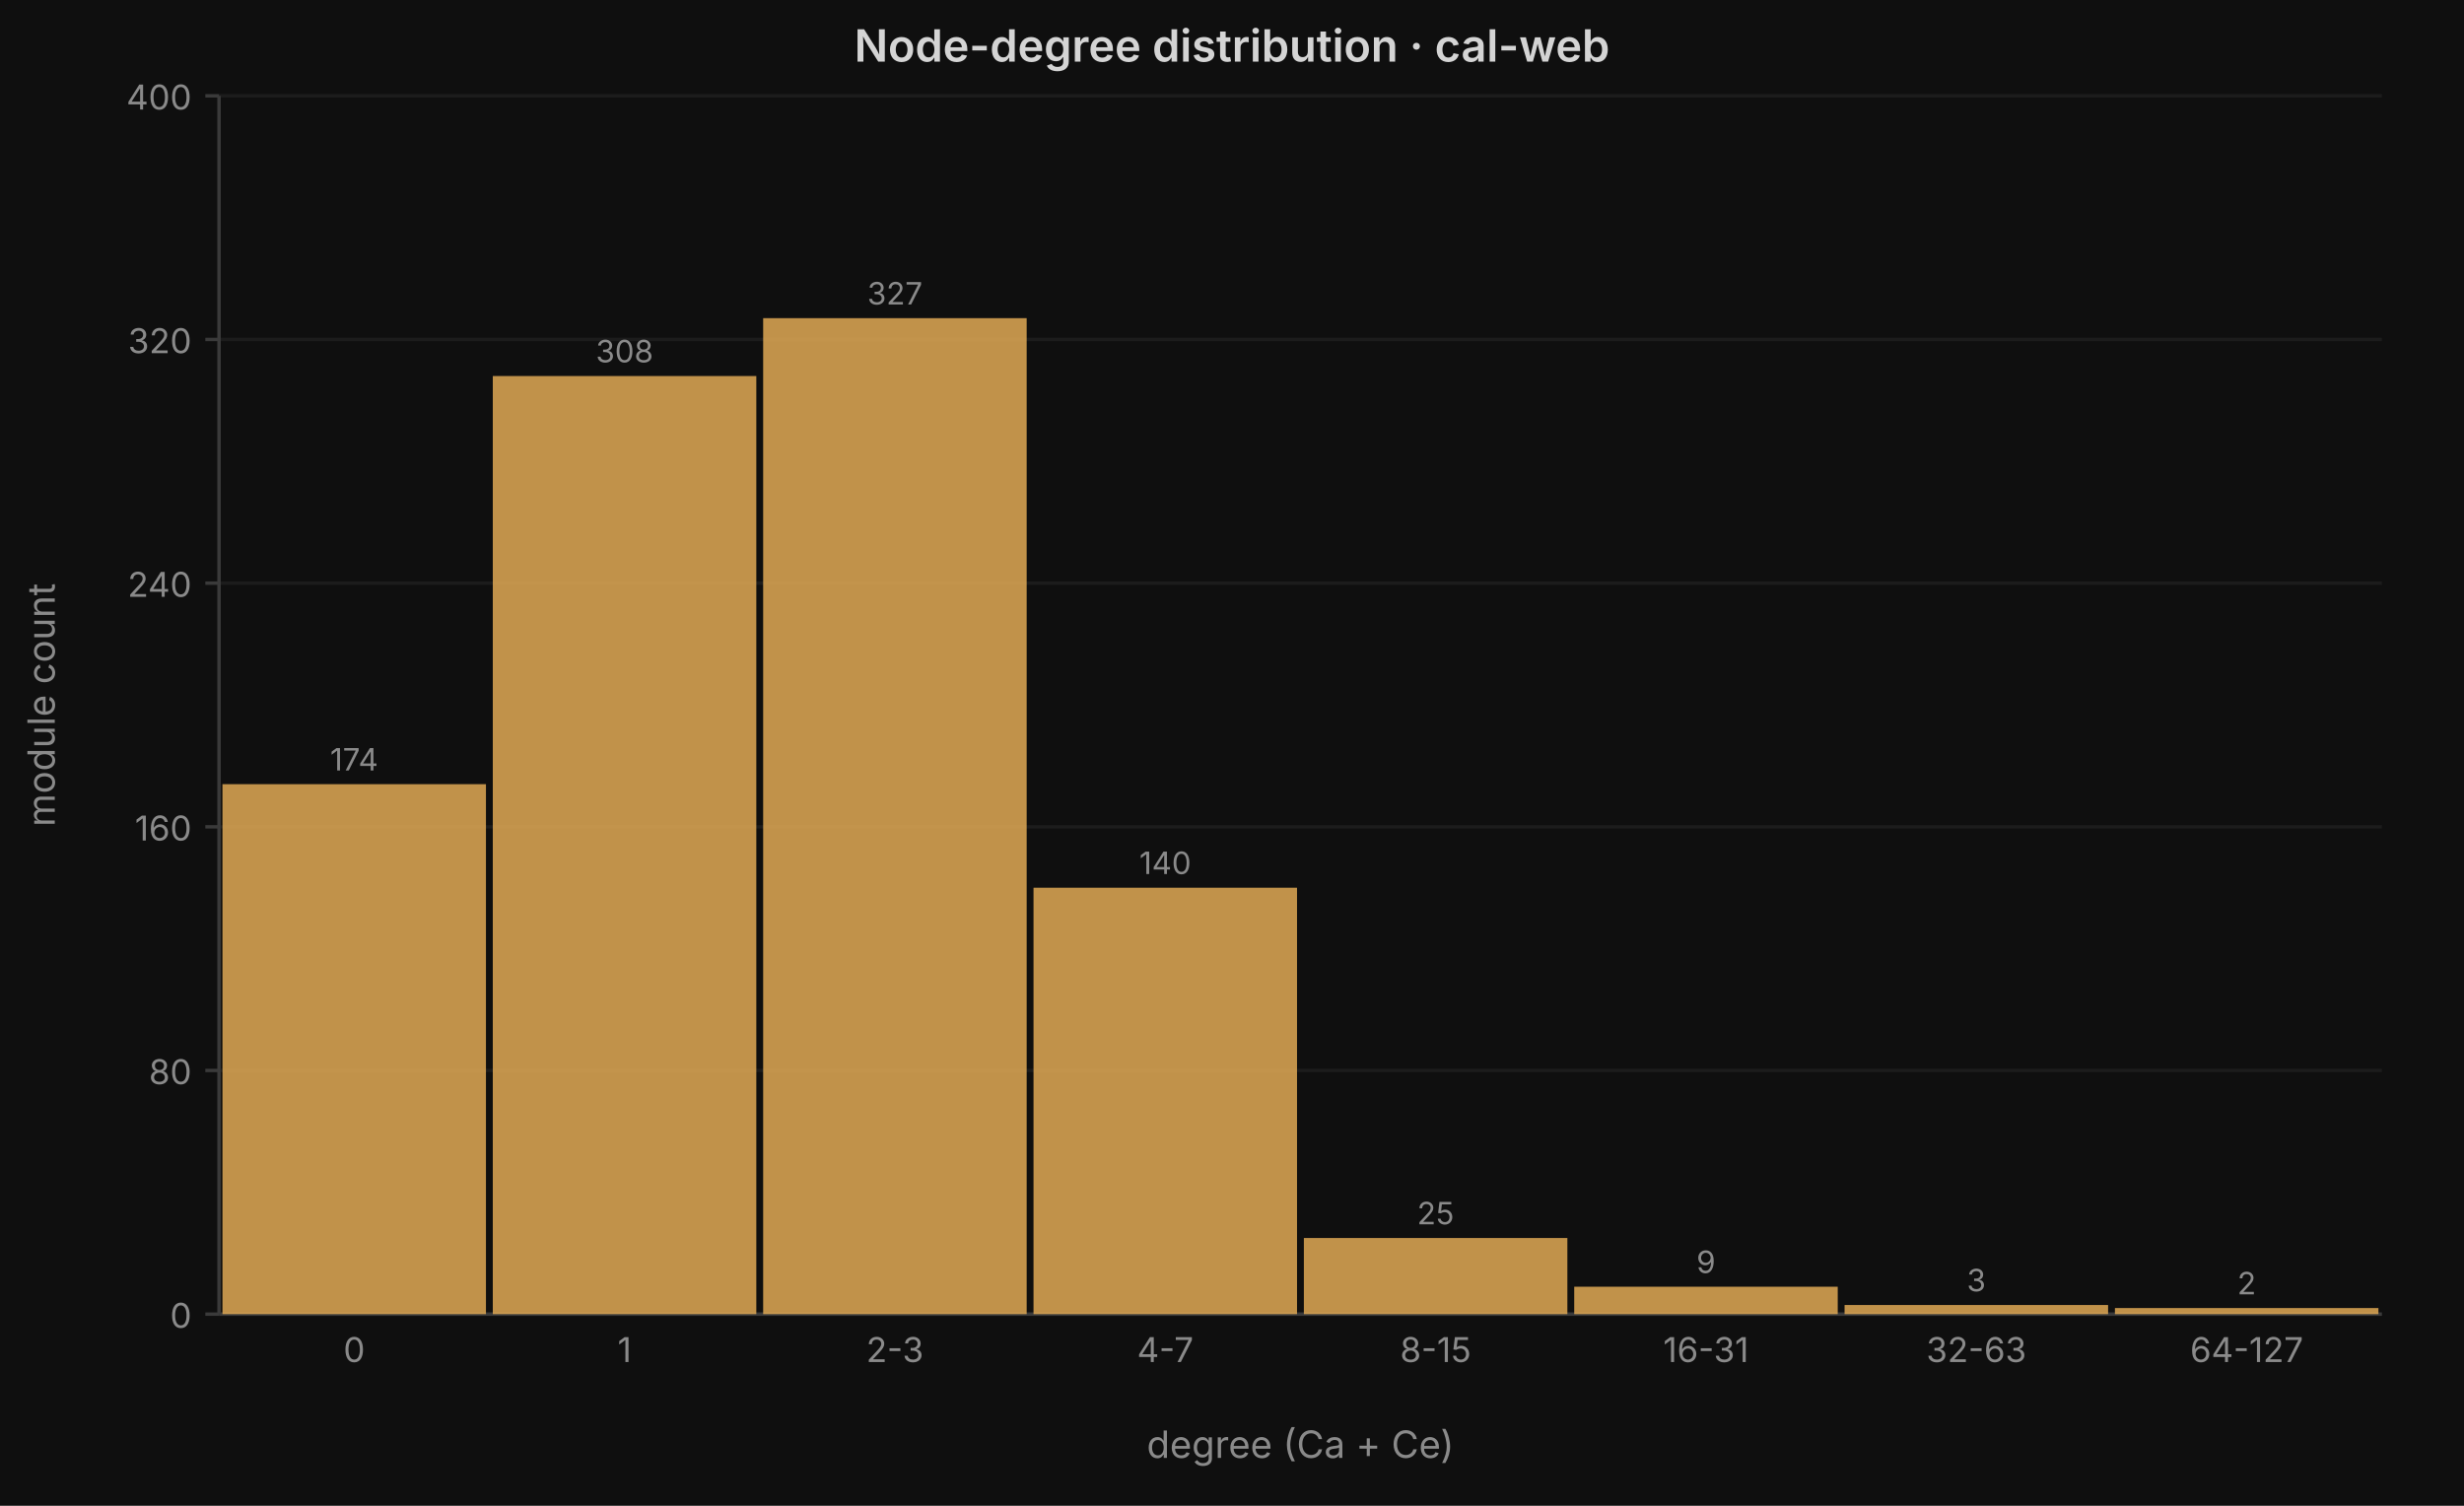
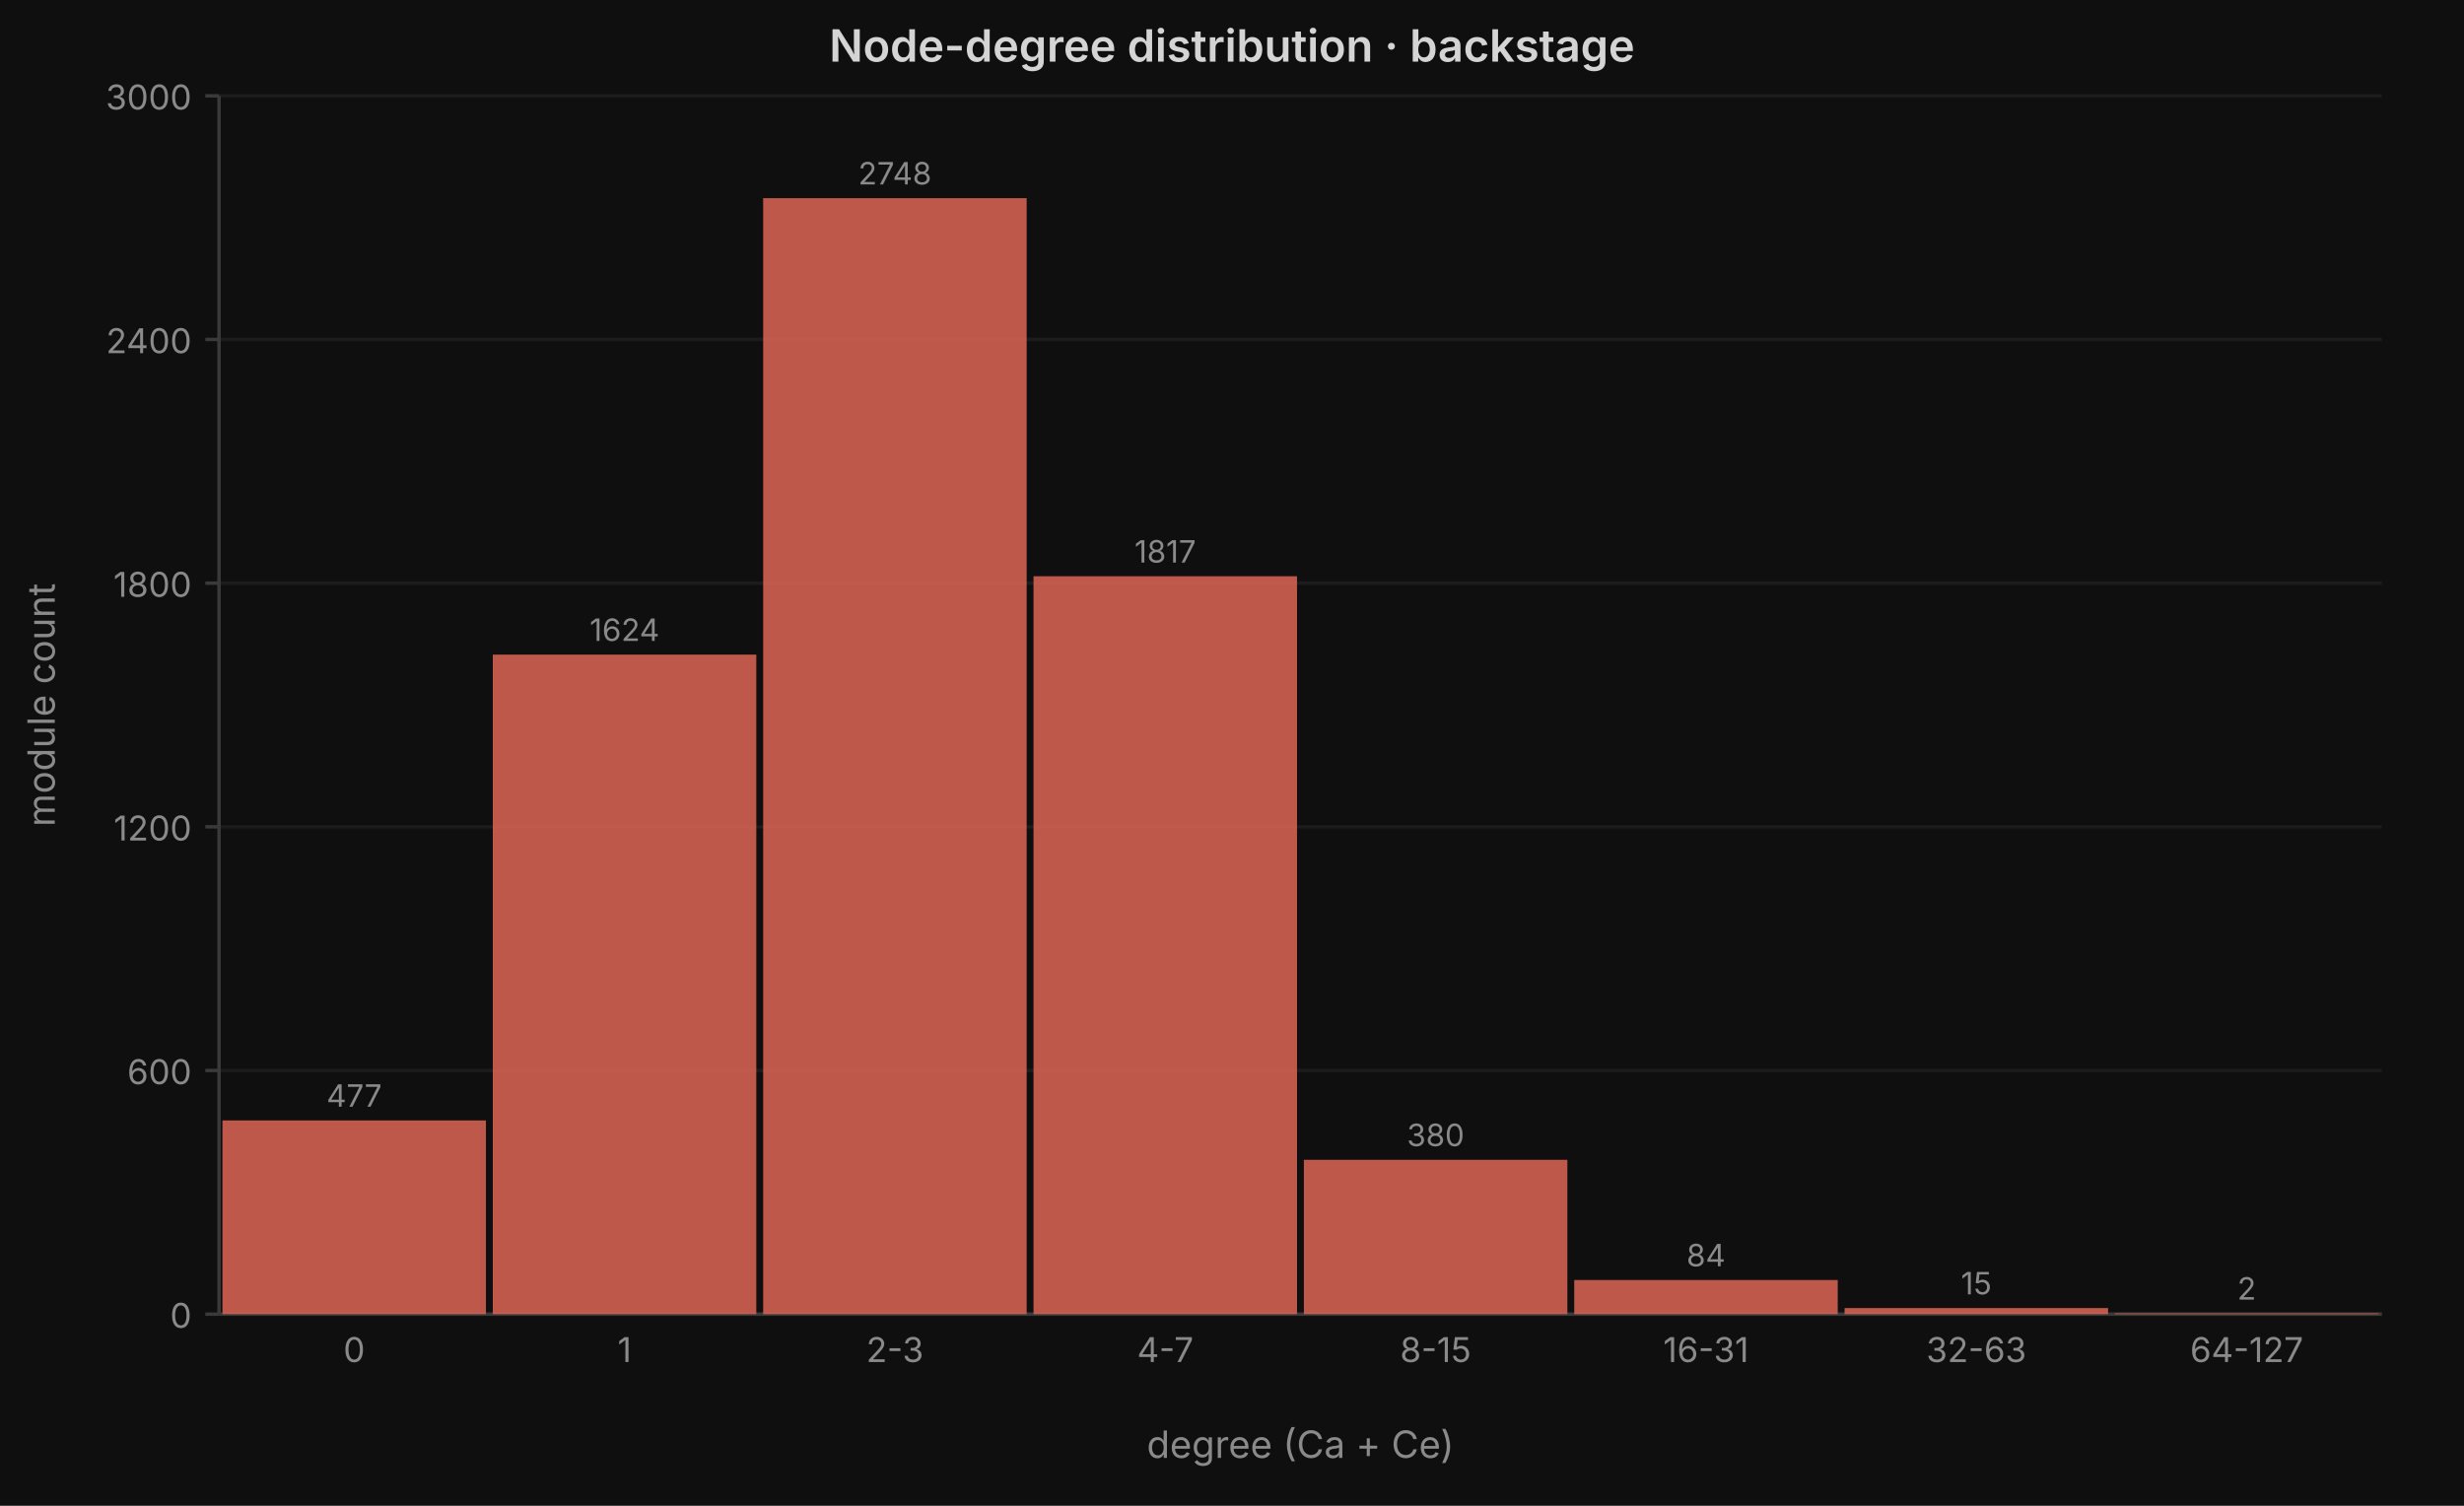
<svg xmlns="http://www.w3.org/2000/svg" viewBox="0 0 720 440" width="720" height="440" font-family="ui-sans-serif,system-ui,-apple-system,Segoe UI,sans-serif">
  <rect width="720" height="440" fill="#0f0f0f" />
-   <text x="360" y="18" fill="#d4d4d4" font-size="13" font-weight="600" text-anchor="middle">Node-degree distribution · cal-web</text>
+   <text x="360" y="18" fill="#d4d4d4" font-size="13" font-weight="600" text-anchor="middle">Node-degree distribution · backstage</text>
  <line x1="64" y1="384" x2="696" y2="384" stroke="#3a3a3a" stroke-width="1" />
  <line x1="64" y1="28" x2="64" y2="384" stroke="#3a3a3a" stroke-width="1" />
  <line x1="60" y1="384" x2="64" y2="384" stroke="#3a3a3a" />
  <text x="56" y="388" fill="#8a8a8a" font-size="10" text-anchor="end">0</text>
  <line x1="64" y1="384" x2="696" y2="384" stroke="#3a3a3a" stroke-opacity="0.3" />
  <line x1="60" y1="312.8" x2="64" y2="312.8" stroke="#3a3a3a" />
-   <text x="56" y="316.8" fill="#8a8a8a" font-size="10" text-anchor="end">80</text>
+   <text x="56" y="316.8" fill="#8a8a8a" font-size="10" text-anchor="end">600</text>
  <line x1="64" y1="312.8" x2="696" y2="312.8" stroke="#3a3a3a" stroke-opacity="0.3" />
  <line x1="60" y1="241.6" x2="64" y2="241.6" stroke="#3a3a3a" />
-   <text x="56" y="245.6" fill="#8a8a8a" font-size="10" text-anchor="end">160</text>
+   <text x="56" y="245.6" fill="#8a8a8a" font-size="10" text-anchor="end">1200</text>
  <line x1="64" y1="241.6" x2="696" y2="241.6" stroke="#3a3a3a" stroke-opacity="0.3" />
  <line x1="60" y1="170.4" x2="64" y2="170.4" stroke="#3a3a3a" />
-   <text x="56" y="174.4" fill="#8a8a8a" font-size="10" text-anchor="end">240</text>
+   <text x="56" y="174.4" fill="#8a8a8a" font-size="10" text-anchor="end">1800</text>
  <line x1="64" y1="170.4" x2="696" y2="170.4" stroke="#3a3a3a" stroke-opacity="0.3" />
  <line x1="60" y1="99.2" x2="64" y2="99.2" stroke="#3a3a3a" />
-   <text x="56" y="103.2" fill="#8a8a8a" font-size="10" text-anchor="end">320</text>
+   <text x="56" y="103.2" fill="#8a8a8a" font-size="10" text-anchor="end">2400</text>
  <line x1="64" y1="99.2" x2="696" y2="99.2" stroke="#3a3a3a" stroke-opacity="0.3" />
  <line x1="60" y1="28" x2="64" y2="28" stroke="#3a3a3a" />
-   <text x="56" y="32" fill="#8a8a8a" font-size="10" text-anchor="end">400</text>
+   <text x="56" y="32" fill="#8a8a8a" font-size="10" text-anchor="end">3000</text>
  <line x1="64" y1="28" x2="696" y2="28" stroke="#3a3a3a" stroke-opacity="0.3" />
-   <rect x="65" y="229.14" width="77" height="154.86" fill="#e0a955" fill-opacity="0.85" />
-   <text x="103.5" y="225.14" fill="#8a8a8a" font-size="9" text-anchor="middle">174</text>
-   <rect x="144" y="109.88" width="77" height="274.12" fill="#e0a955" fill-opacity="0.85" />
-   <text x="182.5" y="105.88" fill="#8a8a8a" font-size="9" text-anchor="middle">308</text>
-   <rect x="223" y="92.97" width="77" height="291.03" fill="#e0a955" fill-opacity="0.85" />
-   <text x="261.5" y="88.97" fill="#8a8a8a" font-size="9" text-anchor="middle">327</text>
-   <rect x="302" y="259.4" width="77" height="124.6" fill="#e0a955" fill-opacity="0.85" />
-   <text x="340.5" y="255.4" fill="#8a8a8a" font-size="9" text-anchor="middle">140</text>
-   <rect x="381" y="361.75" width="77" height="22.25" fill="#e0a955" fill-opacity="0.85" />
-   <text x="419.5" y="357.75" fill="#8a8a8a" font-size="9" text-anchor="middle">25</text>
-   <rect x="460" y="375.99" width="77" height="8.01" fill="#e0a955" fill-opacity="0.85" />
-   <text x="498.5" y="371.99" fill="#8a8a8a" font-size="9" text-anchor="middle">9</text>
-   <rect x="539" y="381.33" width="77" height="2.67" fill="#e0a955" fill-opacity="0.85" />
-   <text x="577.5" y="377.33" fill="#8a8a8a" font-size="9" text-anchor="middle">3</text>
-   <rect x="618" y="382.22" width="77" height="1.78" fill="#e0a955" fill-opacity="0.85" />
-   <text x="656.5" y="378.22" fill="#8a8a8a" font-size="9" text-anchor="middle">2</text>
+   <rect x="65" y="327.396" width="77" height="56.604" fill="#dc6555" fill-opacity="0.85" />
+   <text x="103.5" y="323.396" fill="#8a8a8a" font-size="9" text-anchor="middle">477</text>
+   <rect x="144" y="191.285" width="77" height="192.715" fill="#dc6555" fill-opacity="0.85" />
+   <text x="182.5" y="187.285" fill="#8a8a8a" font-size="9" text-anchor="middle">1624</text>
+   <rect x="223" y="57.904" width="77" height="326.096" fill="#dc6555" fill-opacity="0.85" />
+   <text x="261.5" y="53.904" fill="#8a8a8a" font-size="9" text-anchor="middle">2748</text>
+   <rect x="302" y="168.383" width="77" height="215.617" fill="#dc6555" fill-opacity="0.85" />
+   <text x="340.5" y="164.383" fill="#8a8a8a" font-size="9" text-anchor="middle">1817</text>
+   <rect x="381" y="338.907" width="77" height="45.093" fill="#dc6555" fill-opacity="0.85" />
+   <text x="419.5" y="334.907" fill="#8a8a8a" font-size="9" text-anchor="middle">380</text>
+   <rect x="460" y="374.032" width="77" height="9.968" fill="#dc6555" fill-opacity="0.85" />
+   <text x="498.5" y="370.032" fill="#8a8a8a" font-size="9" text-anchor="middle">84</text>
+   <rect x="539" y="382.22" width="77" height="1.78" fill="#dc6555" fill-opacity="0.85" />
+   <text x="577.5" y="378.22" fill="#8a8a8a" font-size="9" text-anchor="middle">15</text>
+   <rect x="618" y="383.763" width="77" height="0.237" fill="#dc6555" fill-opacity="0.85" />
+   <text x="656.5" y="379.763" fill="#8a8a8a" font-size="9" text-anchor="middle">2</text>
  <text x="103.5" y="398" fill="#8a8a8a" font-size="10" text-anchor="middle">0</text>
  <text x="182.5" y="398" fill="#8a8a8a" font-size="10" text-anchor="middle">1</text>
  <text x="261.5" y="398" fill="#8a8a8a" font-size="10" text-anchor="middle">2-3</text>
  <text x="340.5" y="398" fill="#8a8a8a" font-size="10" text-anchor="middle">4-7</text>
  <text x="419.5" y="398" fill="#8a8a8a" font-size="10" text-anchor="middle">8-15</text>
  <text x="498.5" y="398" fill="#8a8a8a" font-size="10" text-anchor="middle">16-31</text>
  <text x="577.5" y="398" fill="#8a8a8a" font-size="10" text-anchor="middle">32-63</text>
  <text x="656.5" y="398" fill="#8a8a8a" font-size="10" text-anchor="middle">64-127</text>
  <text x="380" y="426" fill="#8a8a8a" font-size="11" text-anchor="middle">degree (Ca + Ce)</text>
  <text x="-206" y="16" fill="#8a8a8a" font-size="11" text-anchor="middle" transform="rotate(-90)">module count</text>
</svg>
